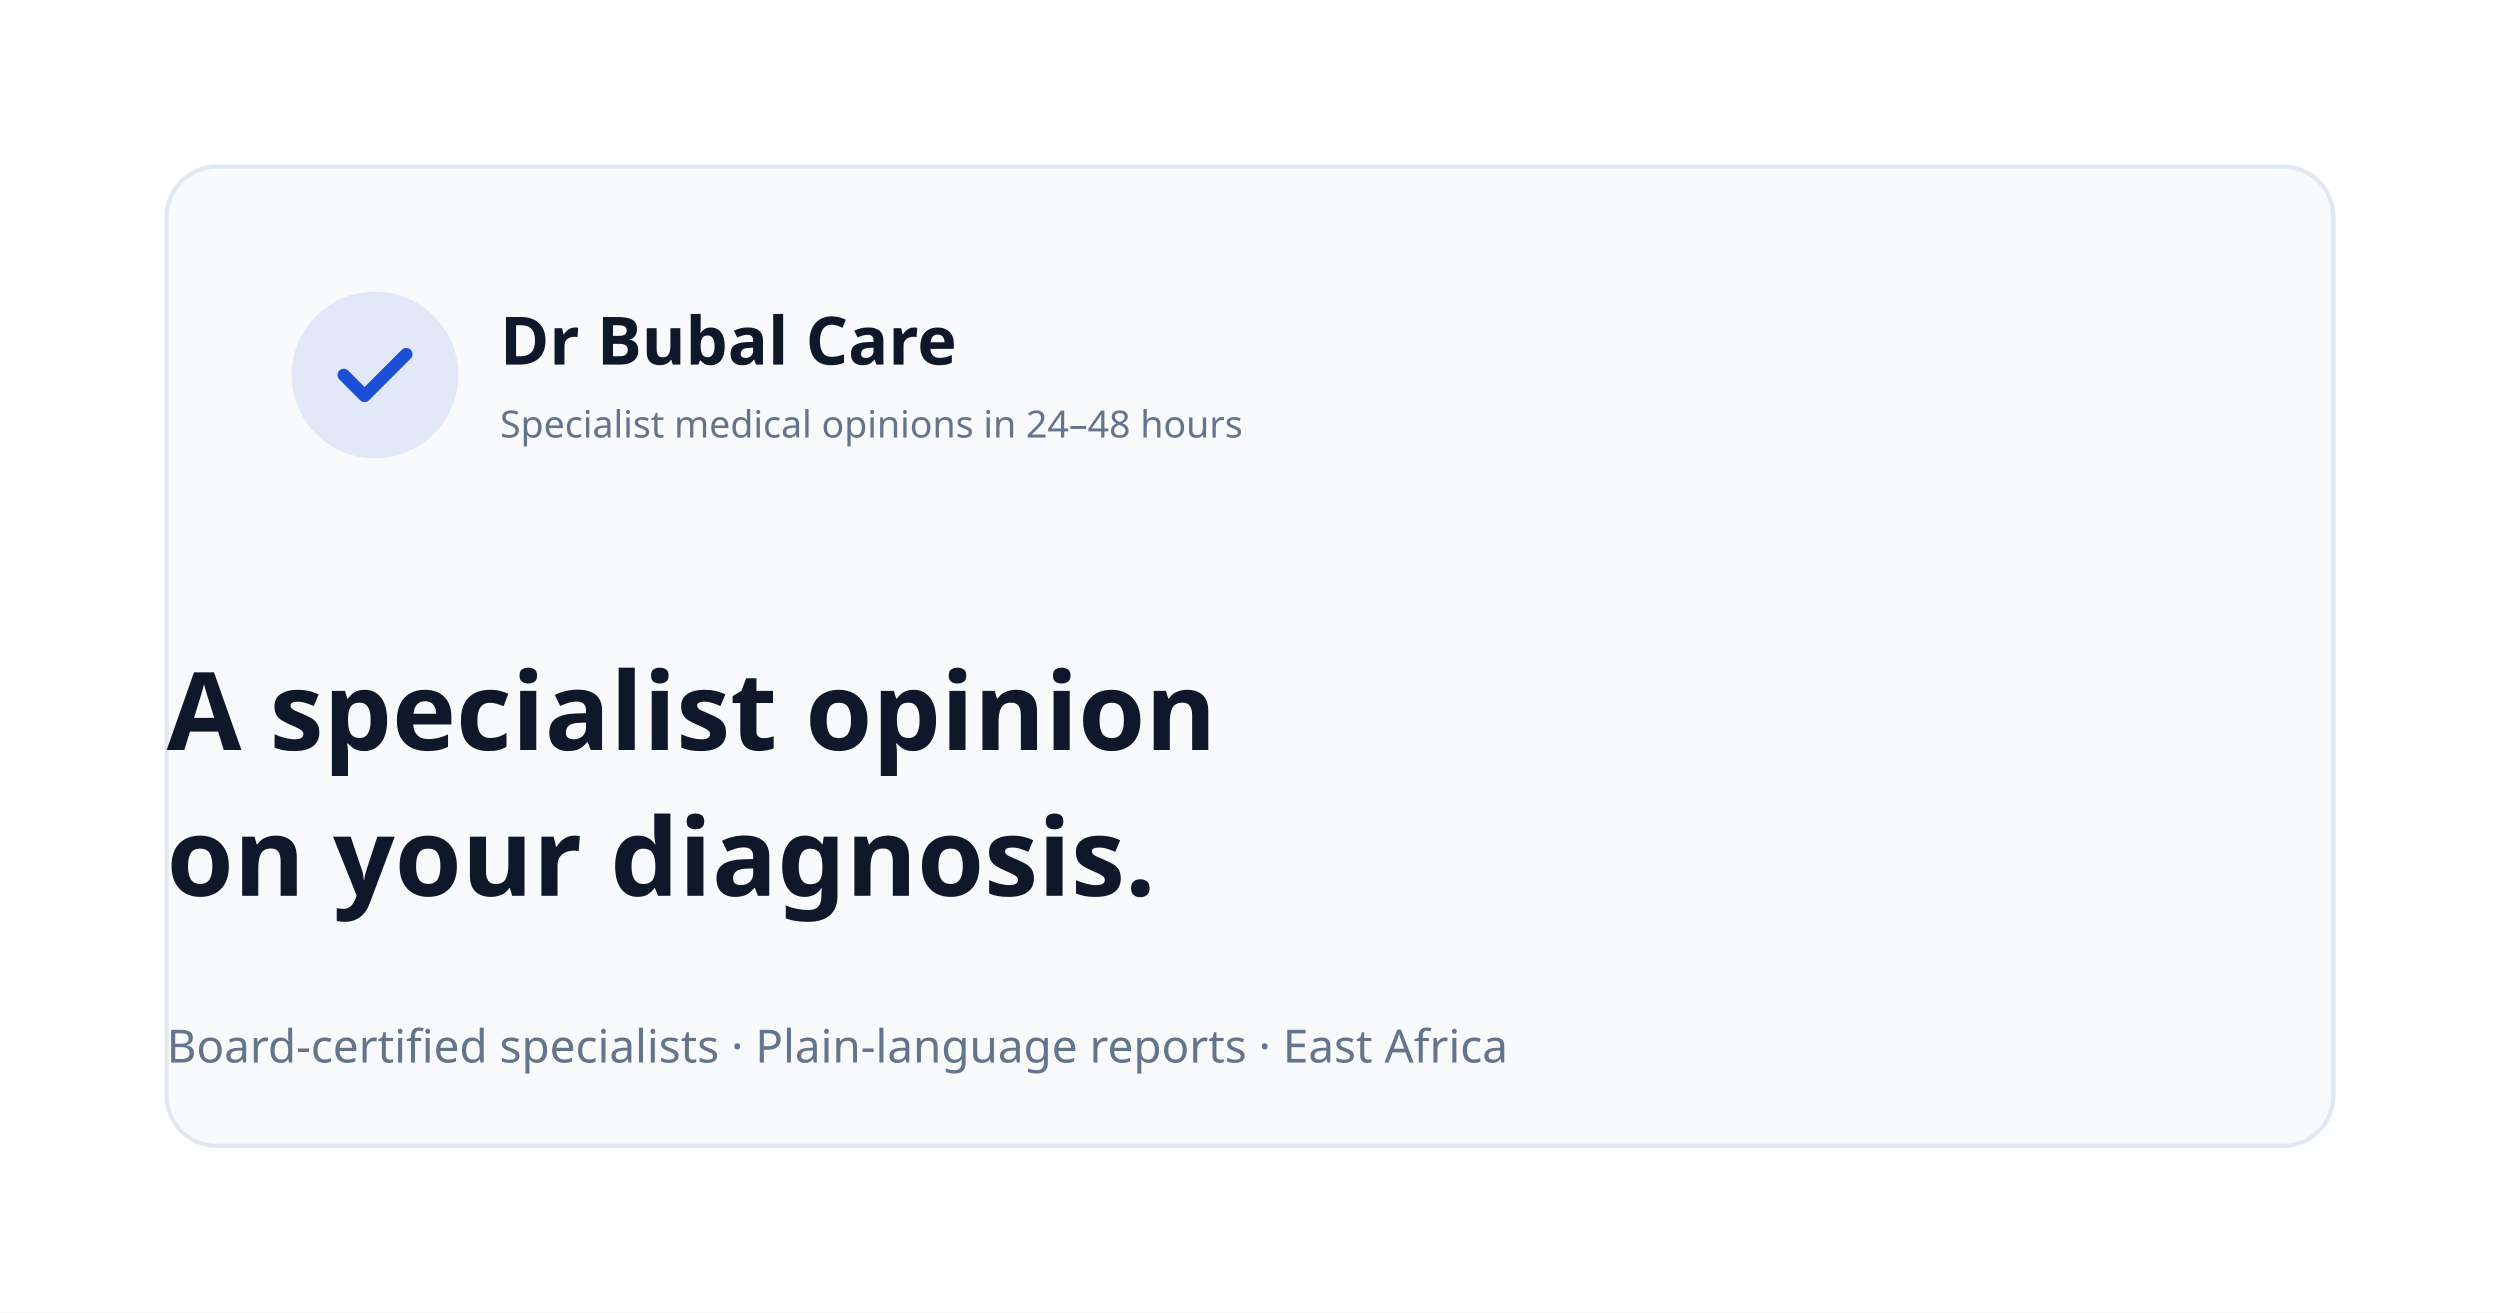
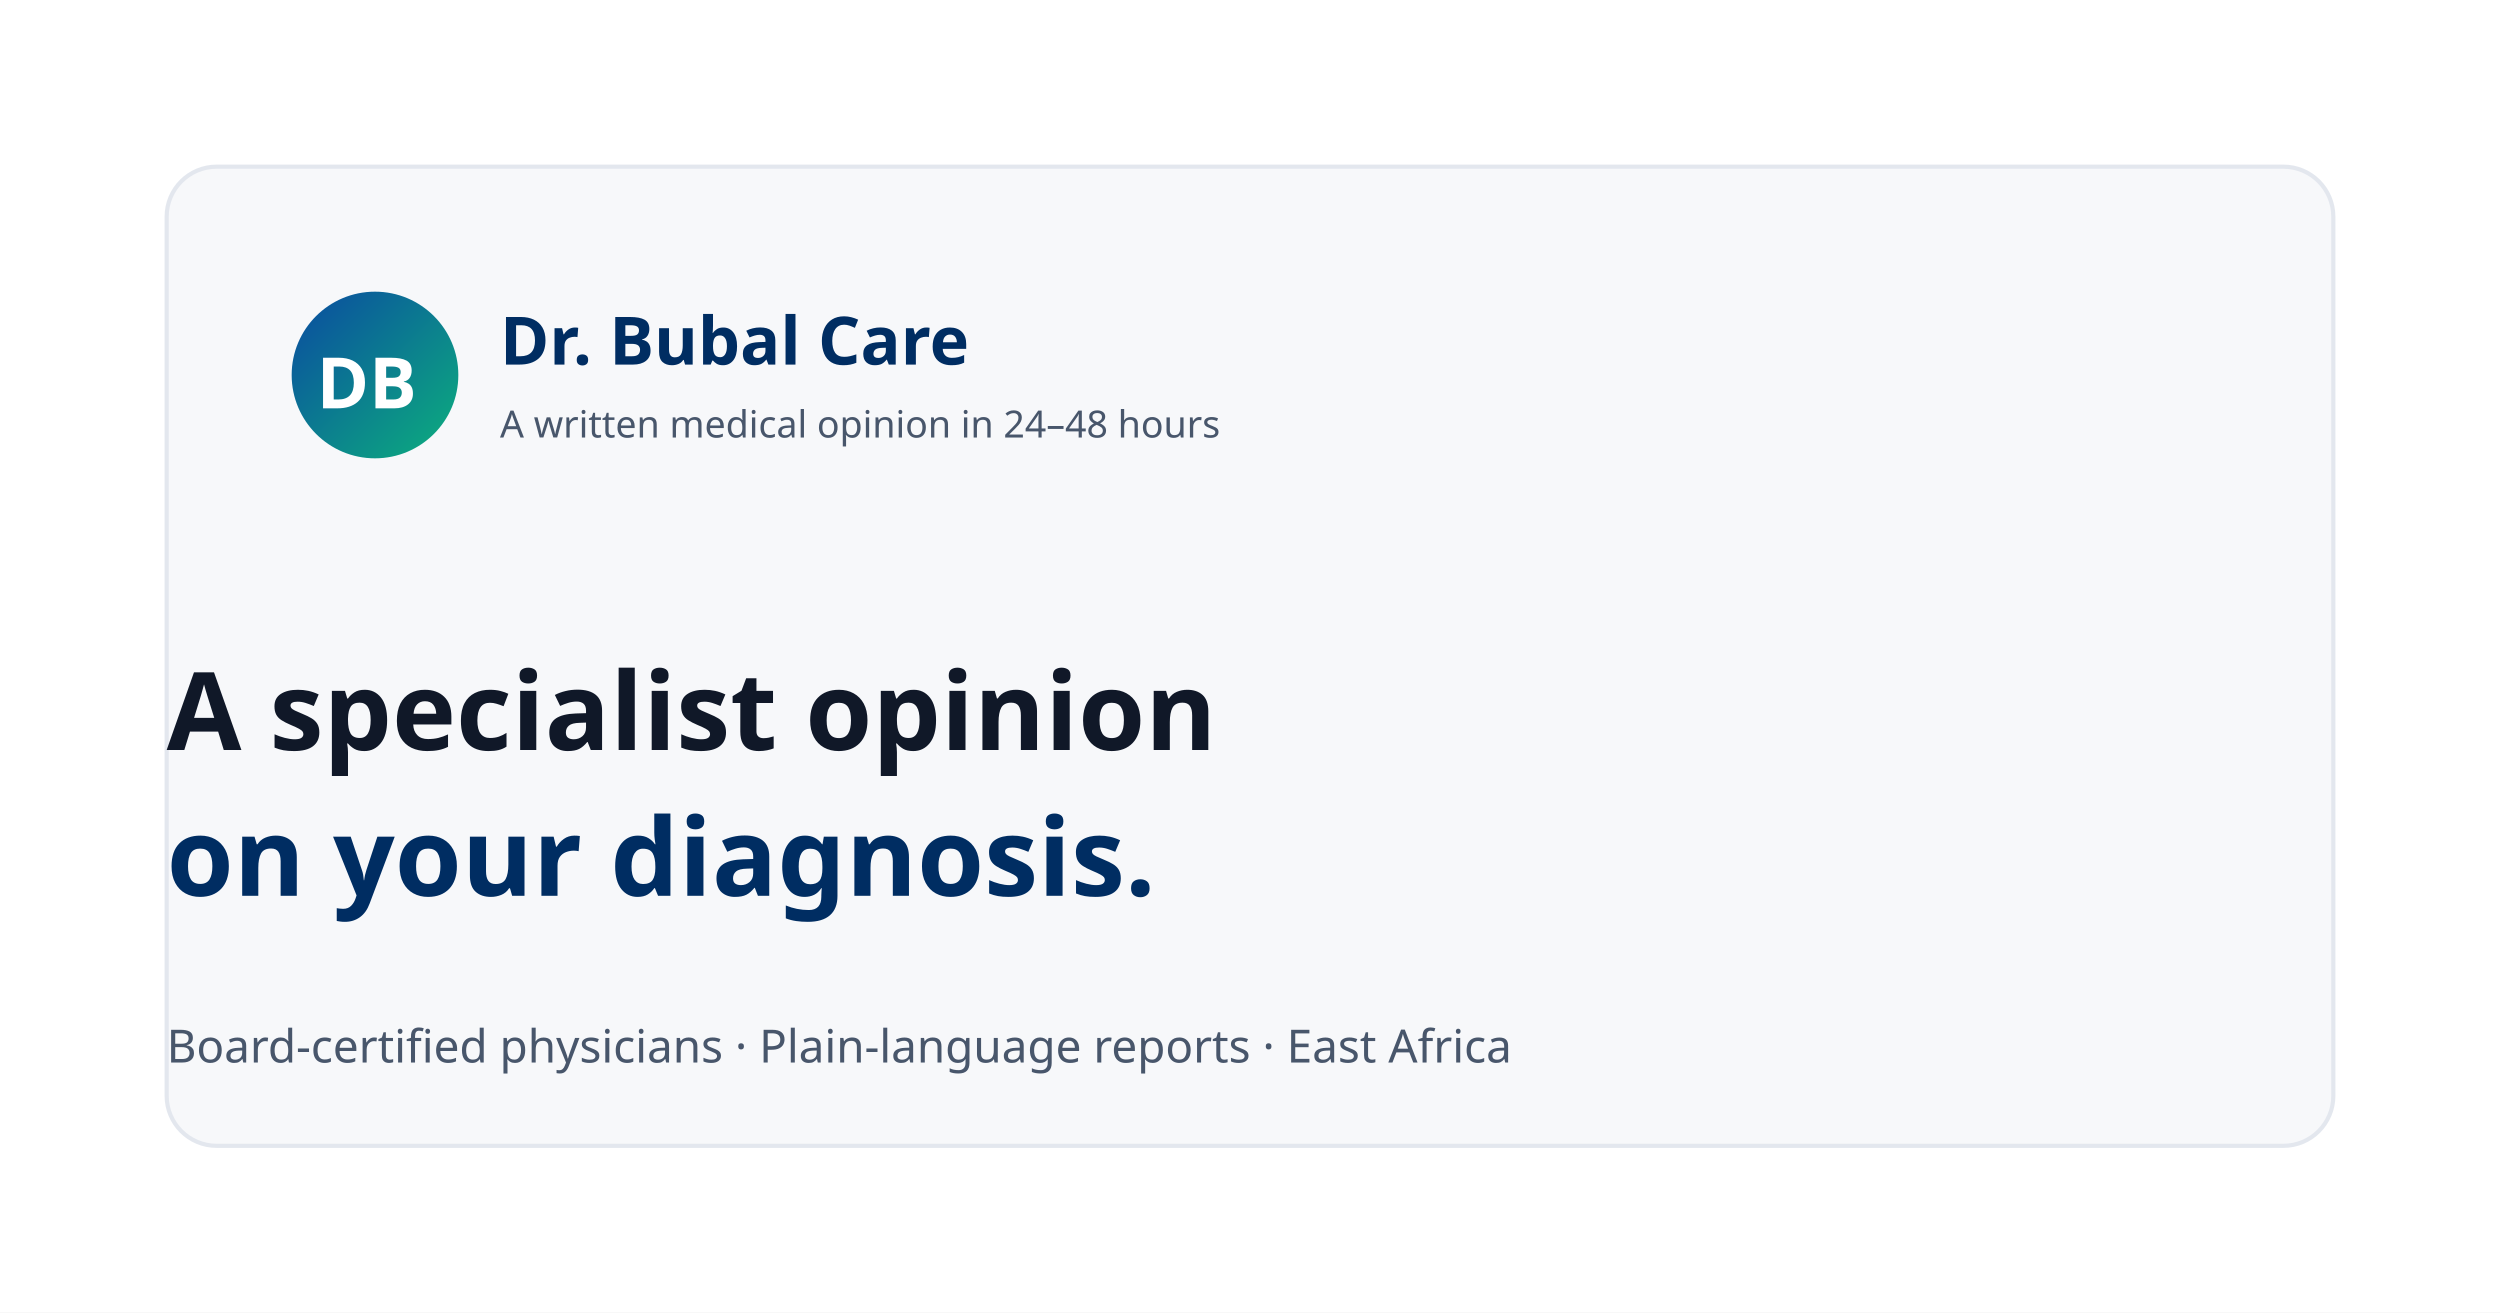
<svg xmlns="http://www.w3.org/2000/svg" width="1200" height="630" viewBox="0 0 1200 630" fill="none">
+   <defs>
+     <linearGradient id="brandGradient" x1="140" y1="140" x2="220" y2="220" gradientUnits="userSpaceOnUse">
+       <stop offset="0" stop-color="#0A4AA1" />
+       <stop offset="1" stop-color="#0DB07D" />
+     </linearGradient>
+   </defs>
  <rect width="1200" height="630" fill="#ffffff" />
-   <rect x="80" y="80" width="1040" height="470" rx="24" fill="#F8FAFC" stroke="#E2E8F0" stroke-width="2" />
-   <circle cx="180" cy="180" r="40" fill="#1D4ED8" fill-opacity="0.1" />
-   <path d="M165 180L175 190L195 170" stroke="#1D4ED8" stroke-width="6" stroke-linecap="round" stroke-linejoin="round" />
-   <text x="240" y="175" font-family="system-ui, sans-serif" font-size="32" font-weight="600" fill="#0F172A">Dr Bubal Care</text>
-   <text x="240" y="210" font-family="system-ui, sans-serif" font-size="18" font-weight="400" fill="#64748B">Specialist medical opinions in 24–48 hours</text>
-   <text x="80" y="360" font-family="system-ui, sans-serif" font-size="52" font-weight="700" fill="#0F172A">A specialist opinion</text>
-   <text x="80" y="430" font-family="system-ui, sans-serif" font-size="52" font-weight="700" fill="#0F172A">on your diagnosis.</text>
-   <text x="80" y="510" font-family="system-ui, sans-serif" font-size="22" font-weight="400" fill="#64748B">Board-certified specialists · Plain-language reports · East Africa</text>
+   <rect x="80" y="80" width="1040" height="470" rx="24" fill="#F7F8FA" stroke="#E3E7EE" stroke-width="2" />
+   <circle cx="180" cy="180" r="40" fill="url(#brandGradient)" />
+   <text x="152" y="196" font-family="system-ui, sans-serif" font-size="34" font-weight="700" fill="#FFFFFF">DB</text>
+   <text x="240" y="175" font-family="system-ui, sans-serif" font-size="32" font-weight="600" fill="#002D62">Dr. Bubal Care</text>
+   <text x="240" y="210" font-family="system-ui, sans-serif" font-size="18" font-weight="400" fill="#48566B">A written medical opinion in 24–48 hours</text>
+   <text x="80" y="360" font-family="system-ui, sans-serif" font-size="52" font-weight="700" fill="#101828">A specialist opinion</text>
+   <text x="80" y="430" font-family="system-ui, sans-serif" font-size="52" font-weight="700" fill="#002D62">on your diagnosis.</text>
+   <text x="80" y="510" font-family="system-ui, sans-serif" font-size="22" font-weight="400" fill="#48566B">Board-certified physicians · Plain-language reports · East Africa</text>
</svg>
